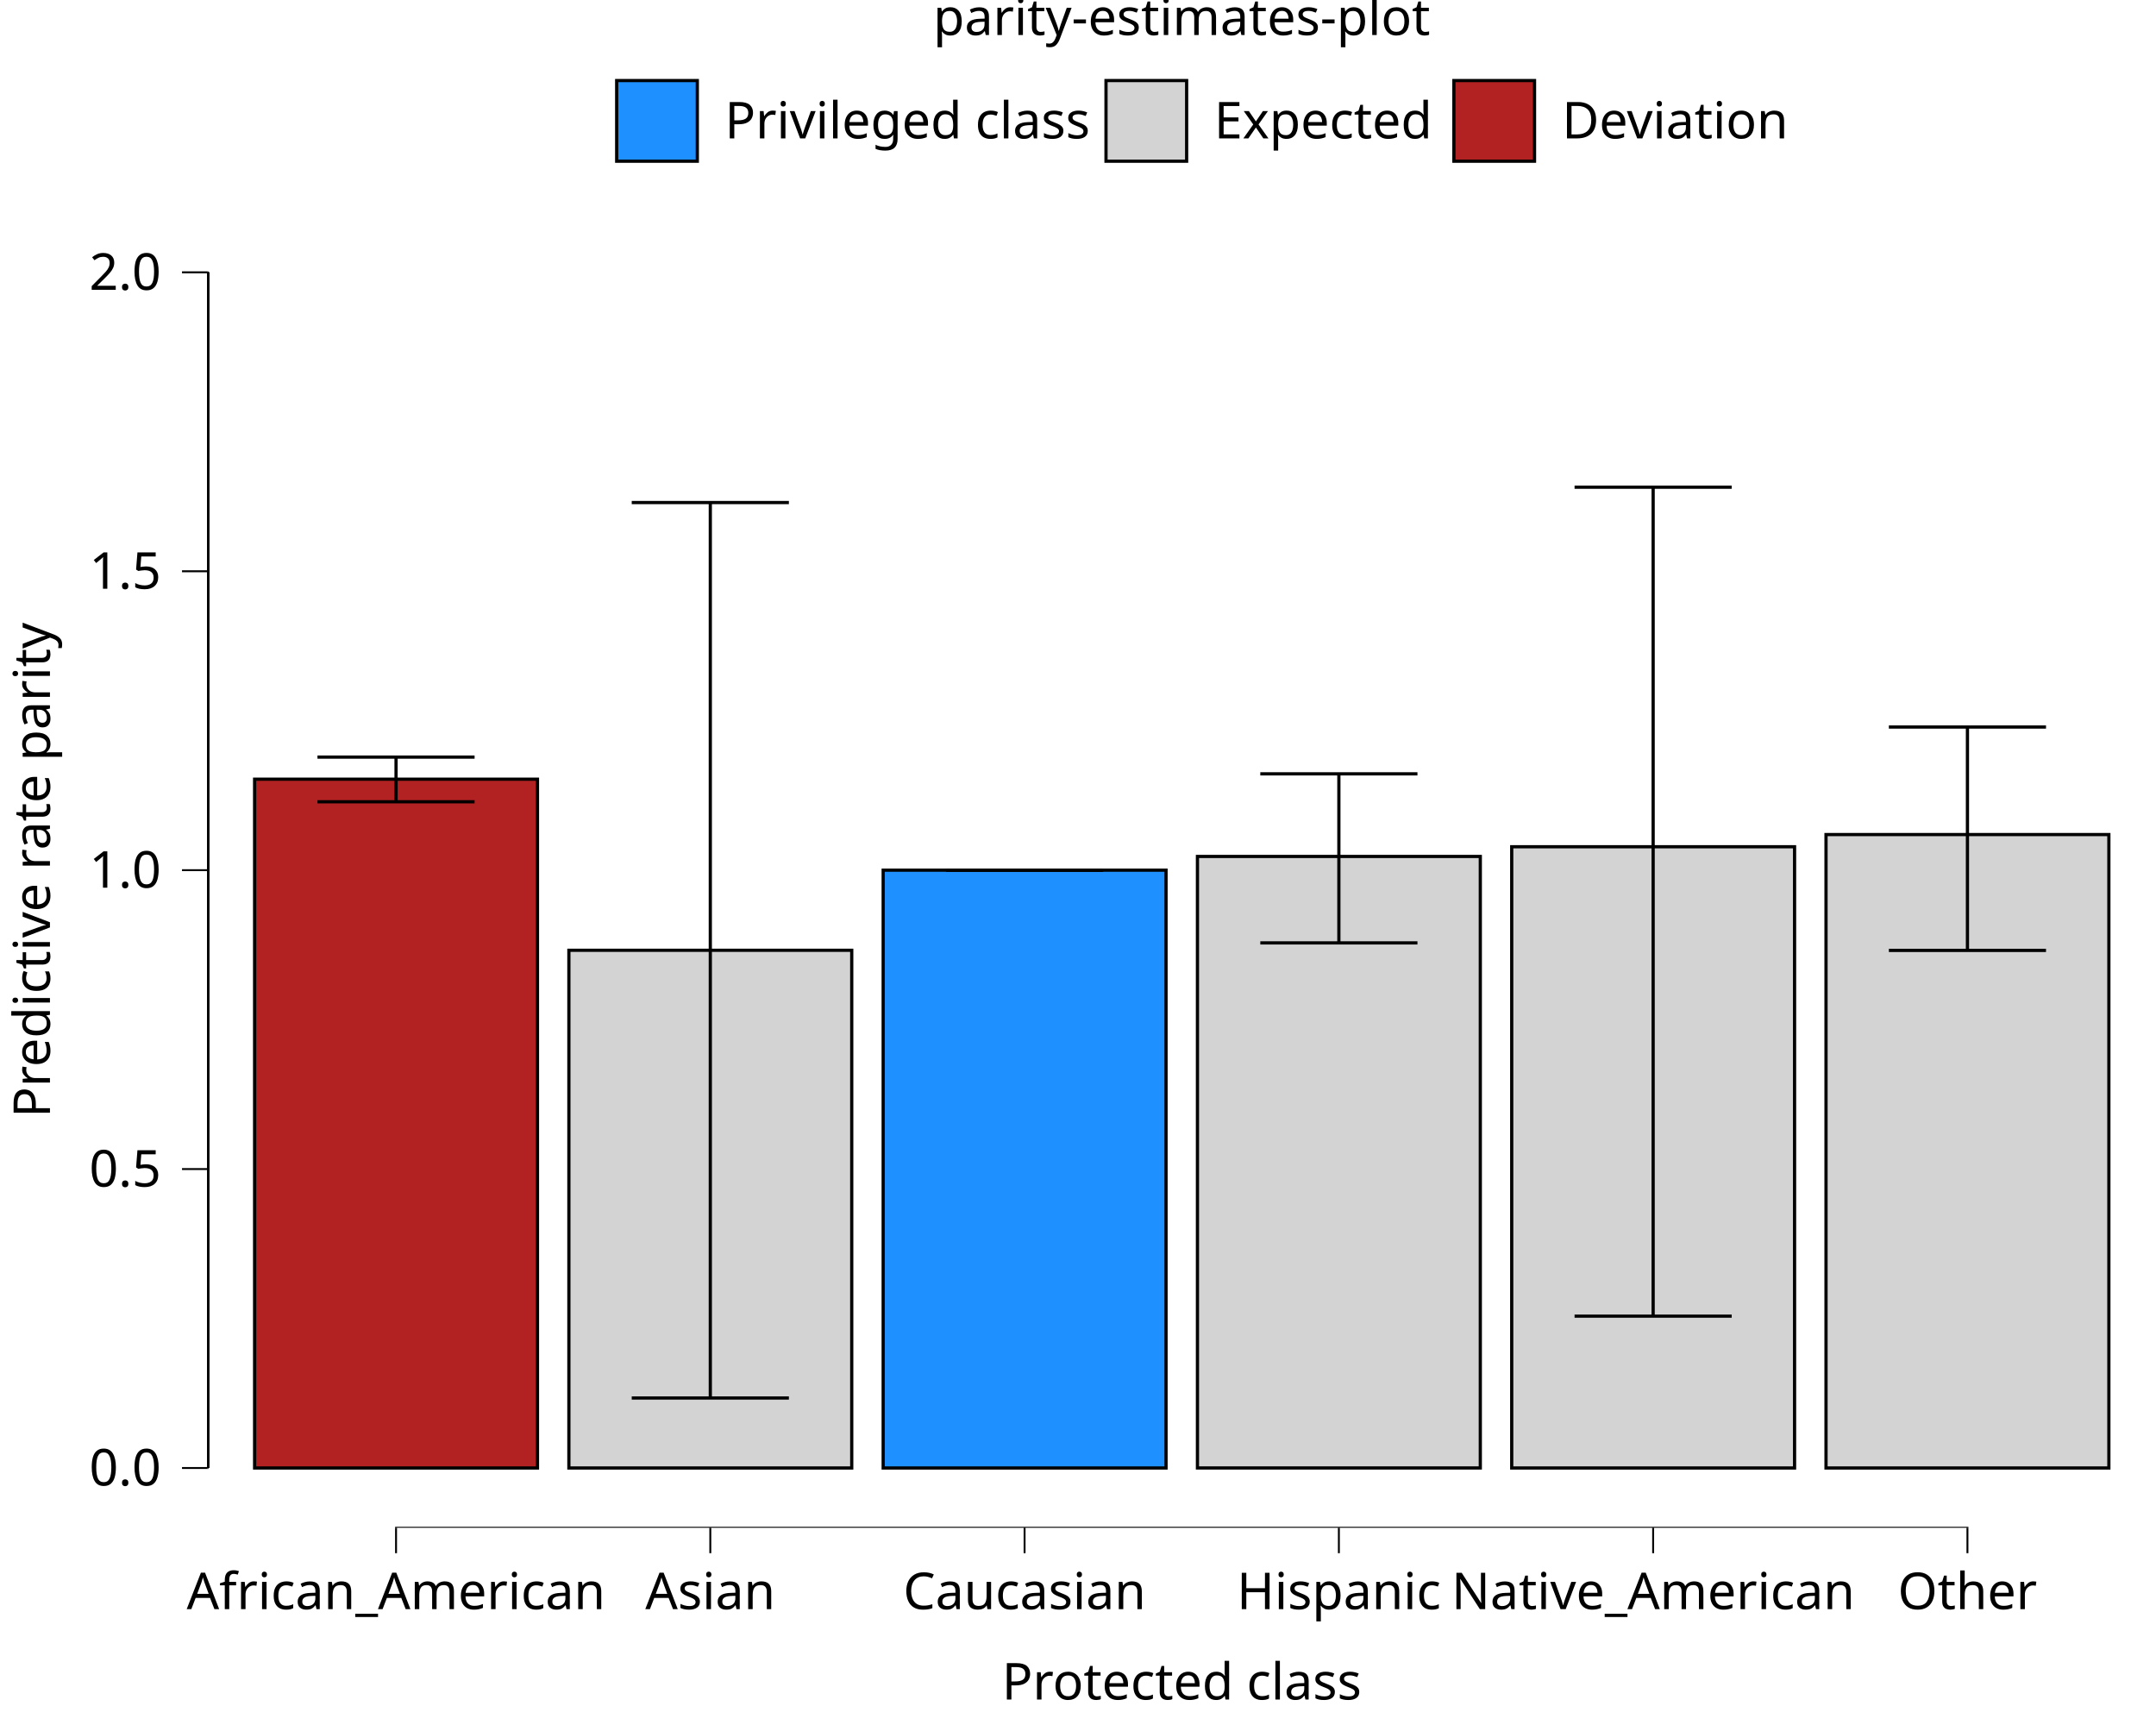
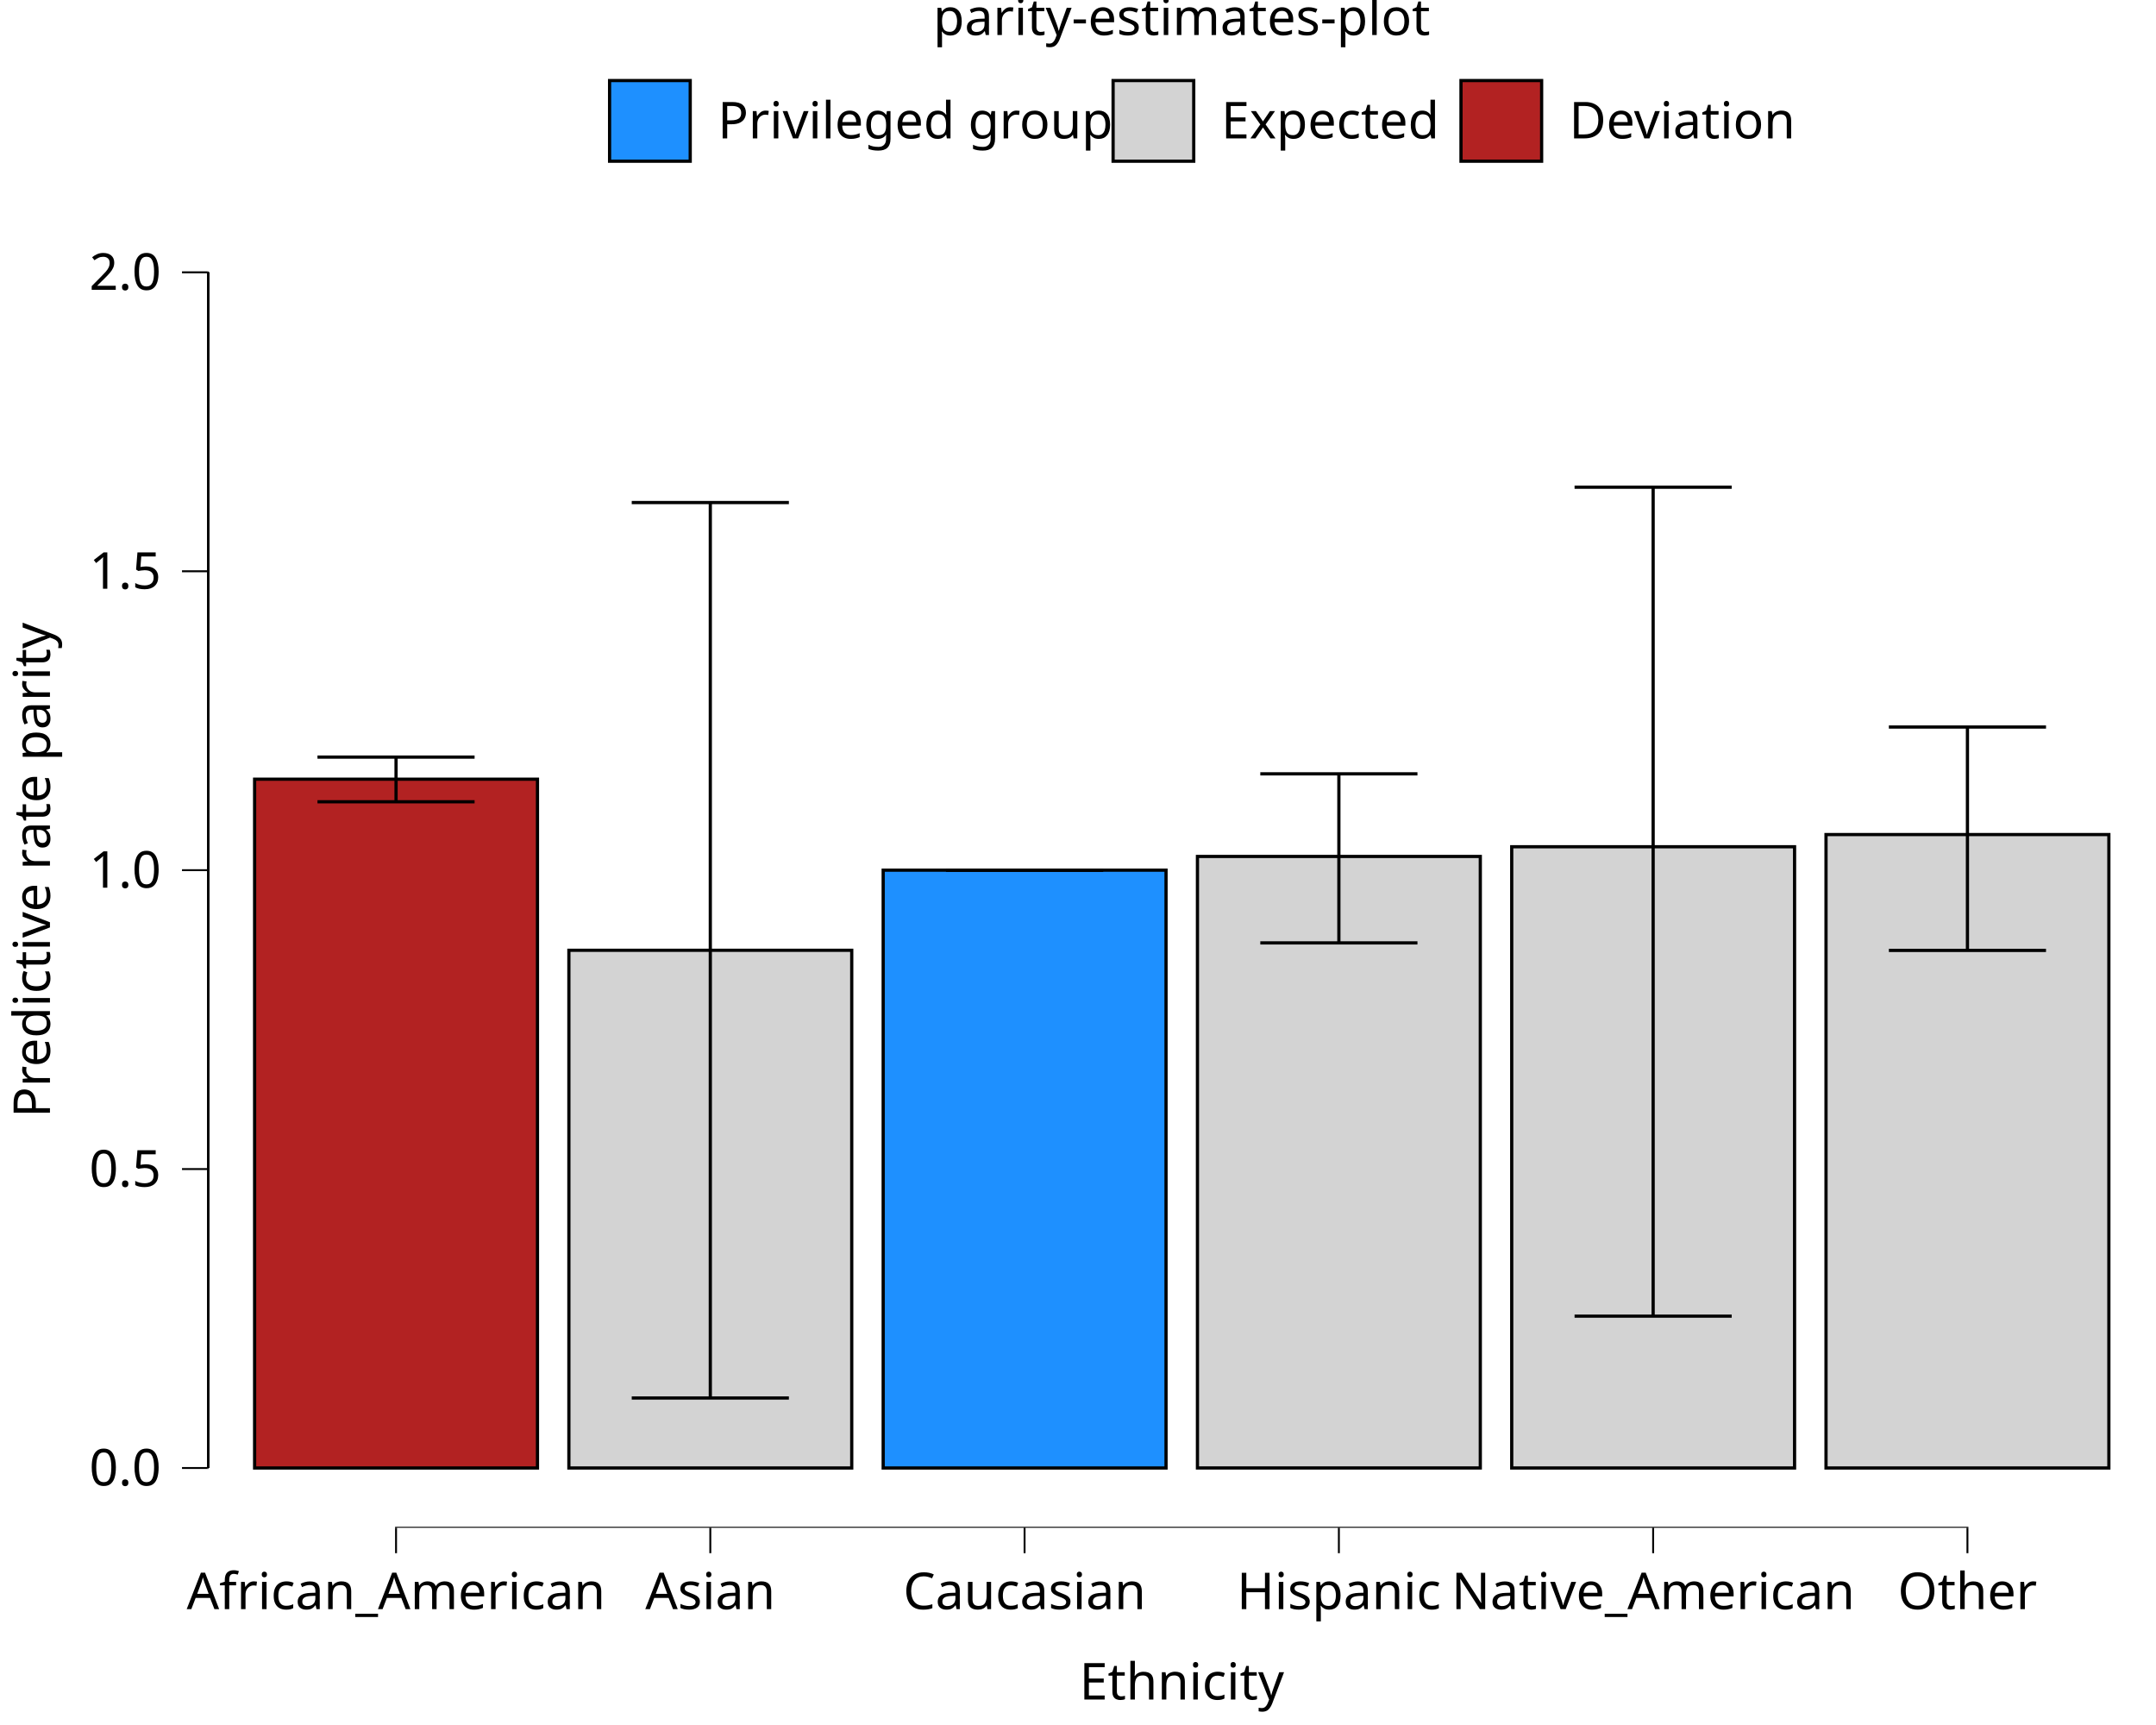
<svg xmlns="http://www.w3.org/2000/svg" class="svglite" data-engine-version="2.0" width="720.00pt" height="576.00pt" viewBox="0 0 720.00 576.00">
  <defs>
    <style type="text/css">
    .svglite line, .svglite polyline, .svglite polygon, .svglite path, .svglite rect, .svglite circle {
      fill: none;
      stroke: #000000;
      stroke-linecap: round;
      stroke-linejoin: round;
      stroke-miterlimit: 10.00;
    }
  </style>
  </defs>
  <rect width="100%" height="100%" style="stroke: none; fill: #FFFFFF;" />
  <defs>
    <clipPath id="cpMC4wMHw3MjAuMDB8MC4wMHw1NzYuMDA=">
      <rect x="0.00" y="0.00" width="720.00" height="576.00" />
    </clipPath>
  </defs>
  <g clip-path="url(#cpMC4wMHw3MjAuMDB8MC4wMHw1NzYuMDA=)">
    <rect x="0.00" y="0.00" width="720.00" height="576.00" style="stroke-width: 10.67; stroke: none;" />
  </g>
  <defs>
    <clipPath id="cpNjkuMjh8NzIwLjAwfDcwLjk3fDUxMC4xNA==">
      <rect x="69.28" y="70.97" width="650.72" height="439.17" />
    </clipPath>
  </defs>
  <g clip-path="url(#cpNjkuMjh8NzIwLjAwfDcwLjk3fDUxMC4xNA==)">
    <rect x="69.28" y="70.97" width="650.72" height="439.17" style="stroke-width: 10.67; stroke: none;" />
    <rect x="85.03" y="260.18" width="94.46" height="230.00" style="stroke-width: 1.07; stroke-linecap: butt; stroke-linejoin: miter; fill: #B22222;" />
    <rect x="189.98" y="317.31" width="94.46" height="172.87" style="stroke-width: 1.07; stroke-linecap: butt; stroke-linejoin: miter; fill: #D3D3D3;" />
    <rect x="294.94" y="290.56" width="94.46" height="199.62" style="stroke-width: 1.07; stroke-linecap: butt; stroke-linejoin: miter; fill: #1E90FF;" />
    <rect x="399.89" y="285.98" width="94.46" height="204.19" style="stroke-width: 1.07; stroke-linecap: butt; stroke-linejoin: miter; fill: #D3D3D3;" />
    <rect x="504.84" y="282.74" width="94.46" height="207.44" style="stroke-width: 1.07; stroke-linecap: butt; stroke-linejoin: miter; fill: #D3D3D3;" />
    <rect x="609.80" y="278.67" width="94.46" height="211.51" style="stroke-width: 1.07; stroke-linecap: butt; stroke-linejoin: miter; fill: #D3D3D3;" />
    <line x1="69.28" y1="490.18" x2="69.28" y2="90.93" style="stroke-width: 1.07; stroke-linecap: butt;" />
    <line x1="69.28" y1="490.18" x2="69.28" y2="90.93" style="stroke-width: 1.07; stroke-linecap: butt;" />
    <line x1="69.28" y1="490.18" x2="69.28" y2="90.93" style="stroke-width: 1.07; stroke-linecap: butt;" />
    <line x1="69.28" y1="490.18" x2="69.28" y2="90.93" style="stroke-width: 1.07; stroke-linecap: butt;" />
    <line x1="69.28" y1="490.18" x2="69.28" y2="90.93" style="stroke-width: 1.07; stroke-linecap: butt;" />
    <line x1="69.28" y1="490.18" x2="69.28" y2="90.93" style="stroke-width: 1.07; stroke-linecap: butt;" />
    <polyline points="106.02,252.80 158.49,252.80 " style="stroke-width: 1.07; stroke-linecap: butt;" />
    <polyline points="132.26,252.80 132.26,267.73 " style="stroke-width: 1.07; stroke-linecap: butt;" />
    <polyline points="106.02,267.73 158.49,267.73 " style="stroke-width: 1.07; stroke-linecap: butt;" />
    <polyline points="210.97,167.81 263.45,167.81 " style="stroke-width: 1.07; stroke-linecap: butt;" />
    <polyline points="237.21,167.81 237.21,466.81 " style="stroke-width: 1.07; stroke-linecap: butt;" />
    <polyline points="210.97,466.81 263.45,466.81 " style="stroke-width: 1.07; stroke-linecap: butt;" />
    <polyline points="315.93,290.56 368.40,290.56 " style="stroke-width: 1.07; stroke-linecap: butt;" />
    <polyline points="342.16,290.56 342.16,290.56 " style="stroke-width: 1.07; stroke-linecap: butt;" />
    <polyline points="315.93,290.56 368.40,290.56 " style="stroke-width: 1.07; stroke-linecap: butt;" />
    <polyline points="420.88,258.40 473.36,258.40 " style="stroke-width: 1.07; stroke-linecap: butt;" />
    <polyline points="447.12,258.40 447.12,314.84 " style="stroke-width: 1.07; stroke-linecap: butt;" />
    <polyline points="420.88,314.84 473.36,314.84 " style="stroke-width: 1.07; stroke-linecap: butt;" />
    <polyline points="525.83,162.68 578.31,162.68 " style="stroke-width: 1.07; stroke-linecap: butt;" />
    <polyline points="552.07,162.68 552.07,439.48 " style="stroke-width: 1.07; stroke-linecap: butt;" />
    <polyline points="525.83,439.48 578.31,439.48 " style="stroke-width: 1.07; stroke-linecap: butt;" />
    <polyline points="630.79,242.76 683.27,242.76 " style="stroke-width: 1.07; stroke-linecap: butt;" />
    <polyline points="657.03,242.76 657.03,317.35 " style="stroke-width: 1.07; stroke-linecap: butt;" />
    <polyline points="630.79,317.35 683.27,317.35 " style="stroke-width: 1.07; stroke-linecap: butt;" />
    <line x1="131.94" y1="510.14" x2="657.35" y2="510.14" style="stroke-width: 0.64; stroke-linecap: butt;" />
    <line x1="69.28" y1="490.50" x2="69.28" y2="90.62" style="stroke-width: 0.64; stroke-linecap: butt;" />
    <rect x="69.28" y="70.97" width="650.72" height="439.17" style="stroke-width: 0.00; stroke: none;" />
  </g>
  <g clip-path="url(#cpMC4wMHw3MjAuMDB8MC4wMHw1NzYuMDA=)">
    <polyline points="69.28,510.14 69.28,70.97 " style="stroke-width: 0.00; stroke: none; stroke-linecap: butt;" />
    <text x="53.81" y="496.03" text-anchor="end" style="font-size: 17.00px; font-family: sans;" textLength="23.63px" lengthAdjust="spacingAndGlyphs">0.0</text>
    <text x="53.81" y="396.22" text-anchor="end" style="font-size: 17.00px; font-family: sans;" textLength="23.63px" lengthAdjust="spacingAndGlyphs">0.5</text>
    <text x="53.81" y="296.41" text-anchor="end" style="font-size: 17.00px; font-family: sans;" textLength="23.63px" lengthAdjust="spacingAndGlyphs">1.0</text>
    <text x="53.81" y="196.59" text-anchor="end" style="font-size: 17.00px; font-family: sans;" textLength="23.63px" lengthAdjust="spacingAndGlyphs">1.5</text>
    <text x="53.81" y="96.78" text-anchor="end" style="font-size: 17.00px; font-family: sans;" textLength="23.63px" lengthAdjust="spacingAndGlyphs">2.0</text>
    <polyline points="60.78,490.18 69.28,490.18 " style="stroke-width: 0.64; stroke-linecap: butt;" />
    <polyline points="60.78,390.37 69.28,390.37 " style="stroke-width: 0.64; stroke-linecap: butt;" />
    <polyline points="60.78,290.56 69.28,290.56 " style="stroke-width: 0.64; stroke-linecap: butt;" />
    <polyline points="60.78,190.75 69.28,190.75 " style="stroke-width: 0.64; stroke-linecap: butt;" />
    <polyline points="60.78,90.93 69.28,90.93 " style="stroke-width: 0.64; stroke-linecap: butt;" />
    <polyline points="69.28,510.14 720.00,510.14 " style="stroke-width: 0.00; stroke: none; stroke-linecap: butt;" />
    <polyline points="132.26,518.64 132.26,510.14 " style="stroke-width: 0.64; stroke-linecap: butt;" />
    <polyline points="237.21,518.64 237.21,510.14 " style="stroke-width: 0.64; stroke-linecap: butt;" />
    <polyline points="342.16,518.64 342.16,510.14 " style="stroke-width: 0.64; stroke-linecap: butt;" />
    <polyline points="447.12,518.64 447.12,510.14 " style="stroke-width: 0.64; stroke-linecap: butt;" />
    <polyline points="552.07,518.64 552.07,510.14 " style="stroke-width: 0.64; stroke-linecap: butt;" />
    <polyline points="657.03,518.64 657.03,510.14 " style="stroke-width: 0.64; stroke-linecap: butt;" />
    <text x="132.26" y="537.32" text-anchor="middle" style="font-size: 17.00px; font-family: sans;" textLength="134.19px" lengthAdjust="spacingAndGlyphs">African_American</text>
    <text x="237.21" y="537.32" text-anchor="middle" style="font-size: 17.00px; font-family: sans;" textLength="42.53px" lengthAdjust="spacingAndGlyphs">Asian</text>
    <text x="342.16" y="537.32" text-anchor="middle" style="font-size: 17.00px; font-family: sans;" textLength="80.35px" lengthAdjust="spacingAndGlyphs">Caucasian</text>
    <text x="447.12" y="537.32" text-anchor="middle" style="font-size: 17.00px; font-family: sans;" textLength="65.21px" lengthAdjust="spacingAndGlyphs">Hispanic</text>
    <text x="552.07" y="537.32" text-anchor="middle" style="font-size: 17.00px; font-family: sans;" textLength="129.47px" lengthAdjust="spacingAndGlyphs">Native_American</text>
    <text x="657.03" y="537.32" text-anchor="middle" style="font-size: 17.00px; font-family: sans;" textLength="42.52px" lengthAdjust="spacingAndGlyphs">Other</text>
-     <text x="394.64" y="567.49" text-anchor="middle" style="font-size: 17.00px; font-family: sans;" textLength="116.25px" lengthAdjust="spacingAndGlyphs">Protected class</text>
+     <text x="394.64" y="567.49" text-anchor="middle" style="font-size: 17.00px; font-family: sans;" textLength="64.26px" lengthAdjust="spacingAndGlyphs">Ethnicity</text>
    <text transform="translate(16.68,290.56) rotate(-90)" text-anchor="middle" style="font-size: 17.00px; font-family: sans;" textLength="154.97px" lengthAdjust="spacingAndGlyphs">Predictive rate parity</text>
-     <rect x="191.28" y="20.71" width="406.71" height="39.31" style="stroke-width: 0.75; stroke: none;" />
-     <rect x="191.28" y="20.71" width="406.71" height="39.31" style="stroke-width: 10.67; stroke: none;" />
-     <rect x="205.23" y="26.19" width="28.35" height="28.35" style="stroke-width: 10.67; stroke: none;" />
-     <rect x="205.94" y="26.90" width="26.93" height="26.93" style="stroke-width: 1.07; stroke-linecap: butt; stroke-linejoin: miter; fill: #1E90FF;" />
-     <rect x="368.64" y="26.19" width="28.35" height="28.35" style="stroke-width: 10.67; stroke: none;" />
-     <rect x="369.35" y="26.90" width="26.93" height="26.93" style="stroke-width: 1.07; stroke-linecap: butt; stroke-linejoin: miter; fill: #D3D3D3;" />
-     <rect x="484.82" y="26.19" width="28.35" height="28.35" style="stroke-width: 10.67; stroke: none;" />
-     <rect x="485.53" y="26.90" width="26.93" height="26.93" style="stroke-width: 1.07; stroke-linecap: butt; stroke-linejoin: miter; fill: #B22222;" />
-     <text x="242.05" y="46.21" style="font-size: 17.00px; font-family: sans;" textLength="118.13px" lengthAdjust="spacingAndGlyphs">Privileged class</text>
-     <text x="405.46" y="46.21" style="font-size: 17.00px; font-family: sans;" textLength="70.90px" lengthAdjust="spacingAndGlyphs">Expected</text>
-     <text x="521.64" y="46.21" style="font-size: 17.00px; font-family: sans;" textLength="70.88px" lengthAdjust="spacingAndGlyphs">Deviation</text>
+     <rect x="188.92" y="20.71" width="411.45" height="39.31" style="stroke-width: 0.75; stroke: none;" />
+     <rect x="188.92" y="20.71" width="411.45" height="39.31" style="stroke-width: 10.67; stroke: none;" />
+     <rect x="202.87" y="26.19" width="28.35" height="28.35" style="stroke-width: 10.67; stroke: none;" />
+     <rect x="203.57" y="26.90" width="26.93" height="26.93" style="stroke-width: 1.07; stroke-linecap: butt; stroke-linejoin: miter; fill: #1E90FF;" />
+     <rect x="371.01" y="26.19" width="28.35" height="28.35" style="stroke-width: 10.67; stroke: none;" />
+     <rect x="371.72" y="26.90" width="26.93" height="26.93" style="stroke-width: 1.07; stroke-linecap: butt; stroke-linejoin: miter; fill: #D3D3D3;" />
+     <rect x="487.19" y="26.19" width="28.35" height="28.35" style="stroke-width: 10.67; stroke: none;" />
+     <rect x="487.90" y="26.90" width="26.93" height="26.93" style="stroke-width: 1.07; stroke-linecap: butt; stroke-linejoin: miter; fill: #B22222;" />
+     <text x="239.68" y="46.21" style="font-size: 17.00px; font-family: sans;" textLength="122.86px" lengthAdjust="spacingAndGlyphs">Privileged group</text>
+     <text x="407.82" y="46.21" style="font-size: 17.00px; font-family: sans;" textLength="70.90px" lengthAdjust="spacingAndGlyphs">Expected</text>
+     <text x="524.01" y="46.21" style="font-size: 17.00px; font-family: sans;" textLength="70.88px" lengthAdjust="spacingAndGlyphs">Deviation</text>
    <text x="394.64" y="11.70" text-anchor="middle" style="font-size: 17.00px; font-family: sans;" textLength="153.07px" lengthAdjust="spacingAndGlyphs">parity-estimates-plot</text>
  </g>
</svg>
